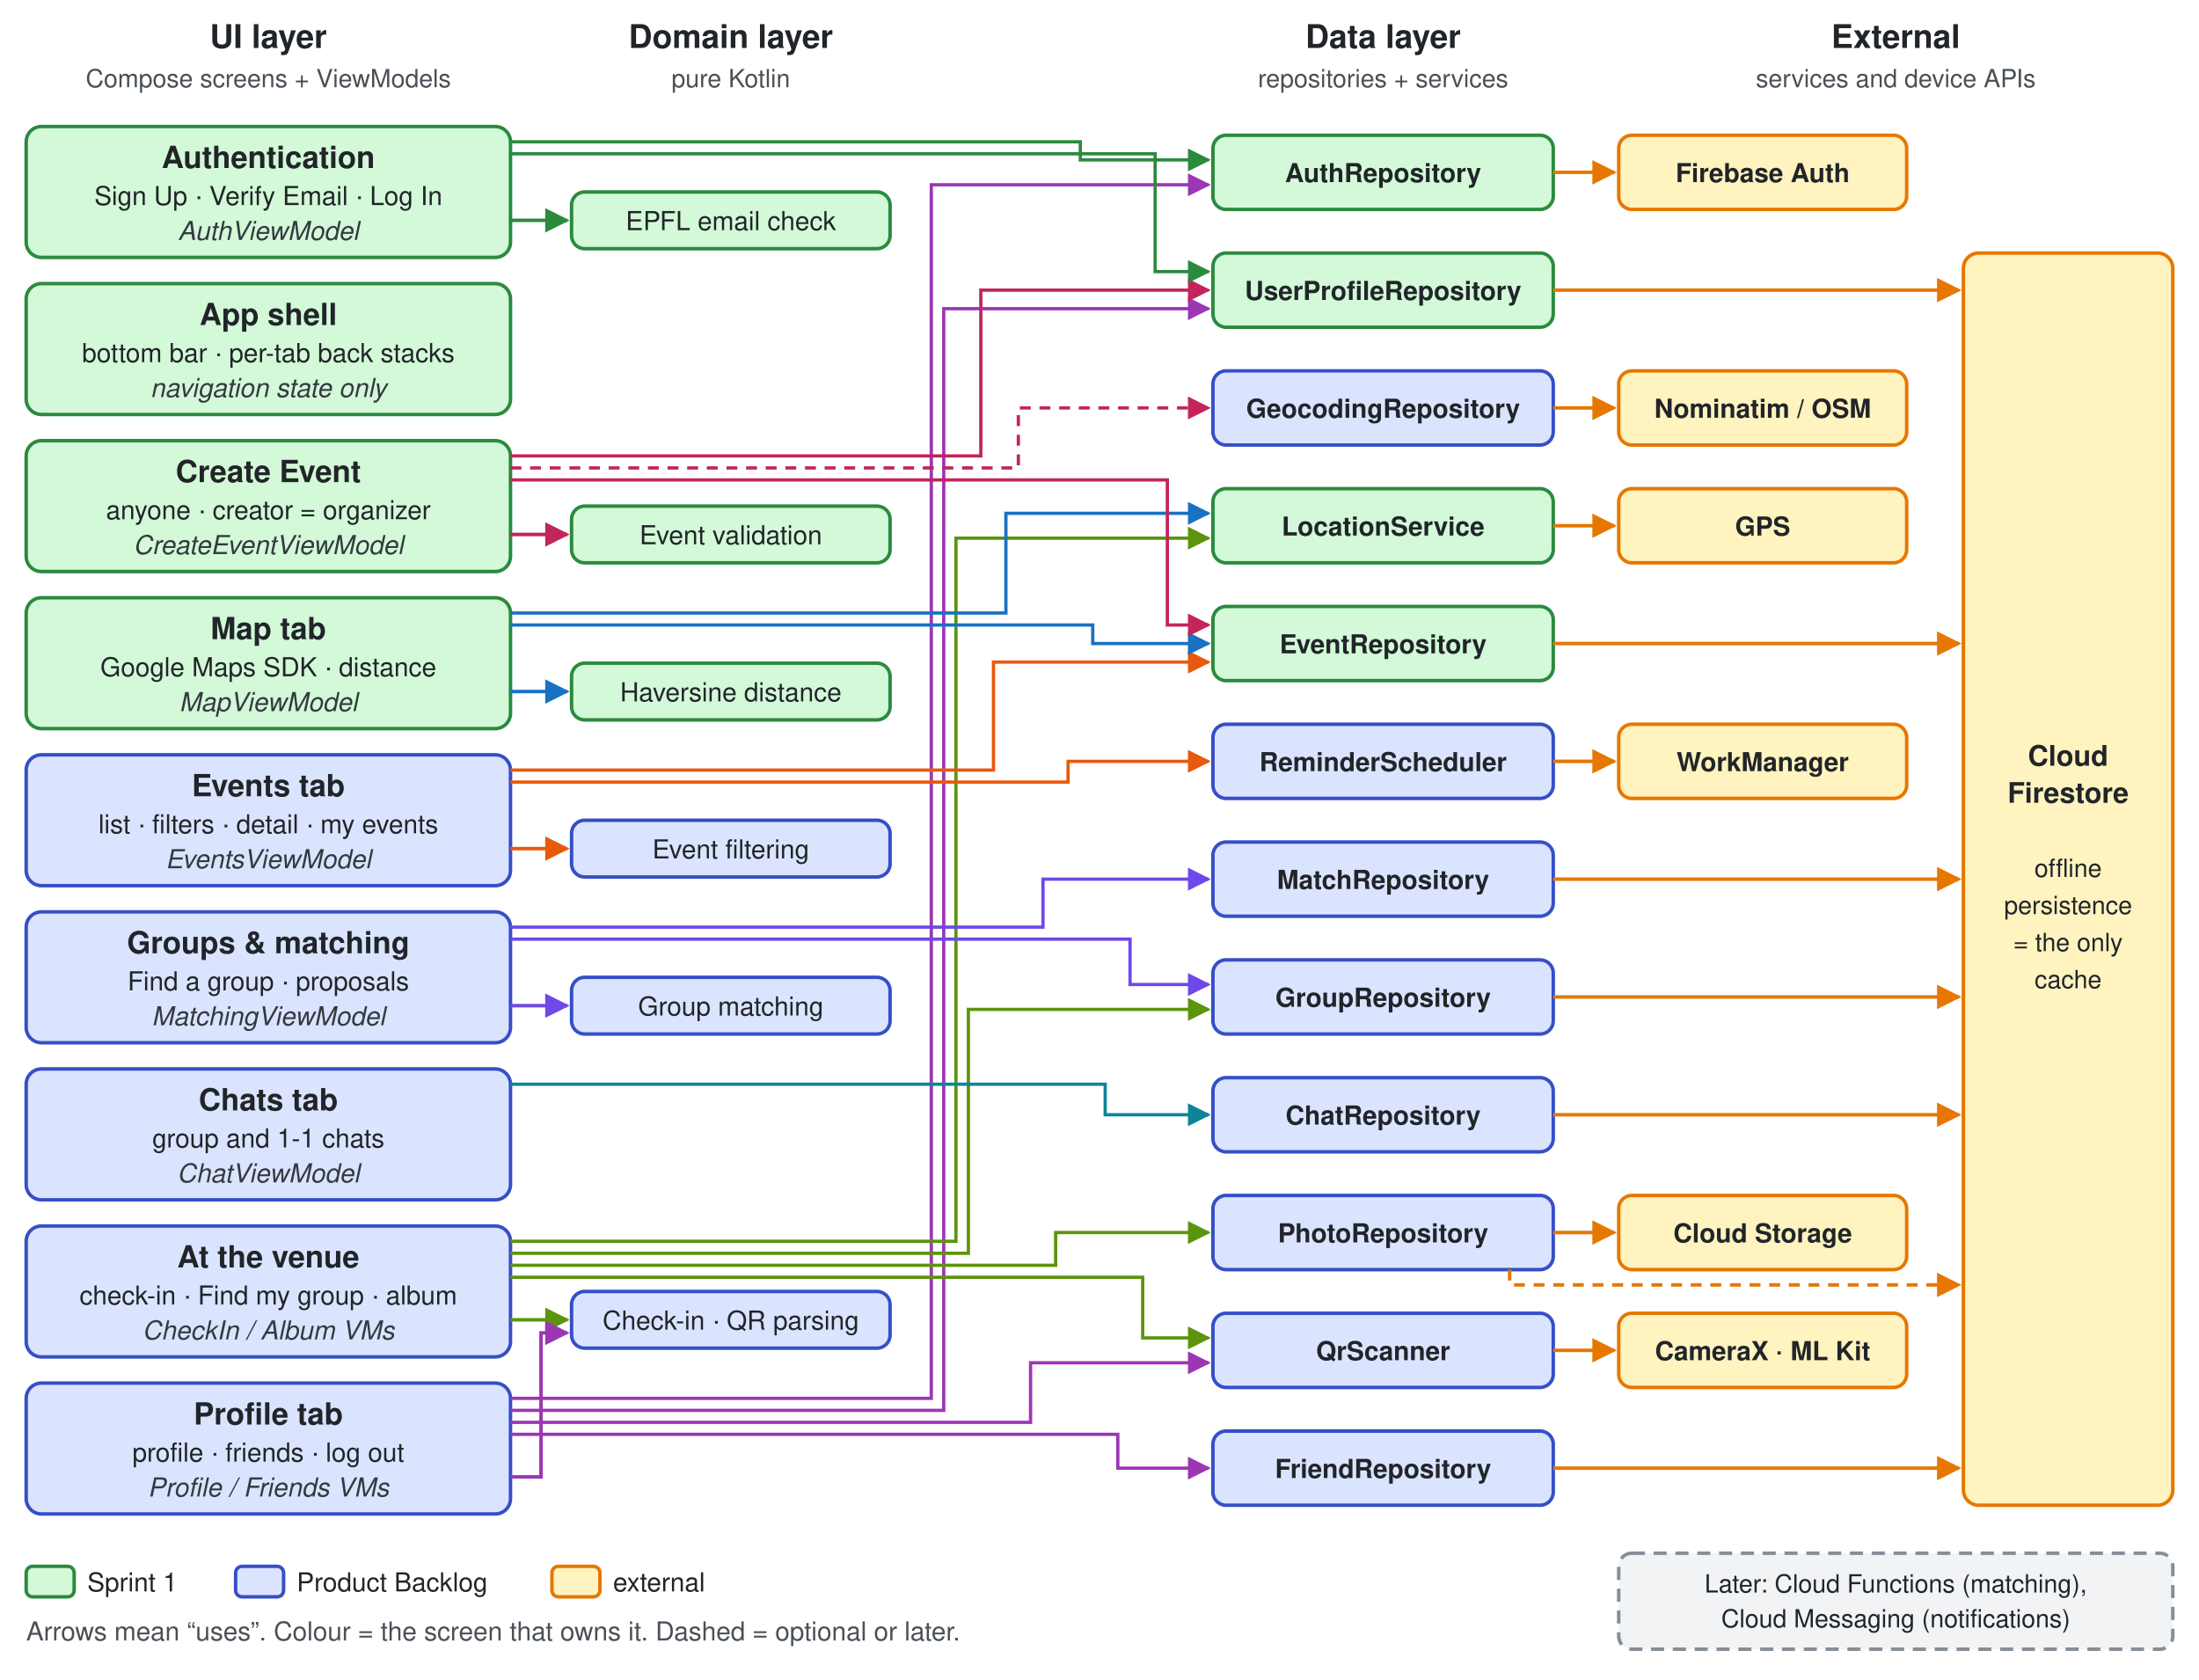
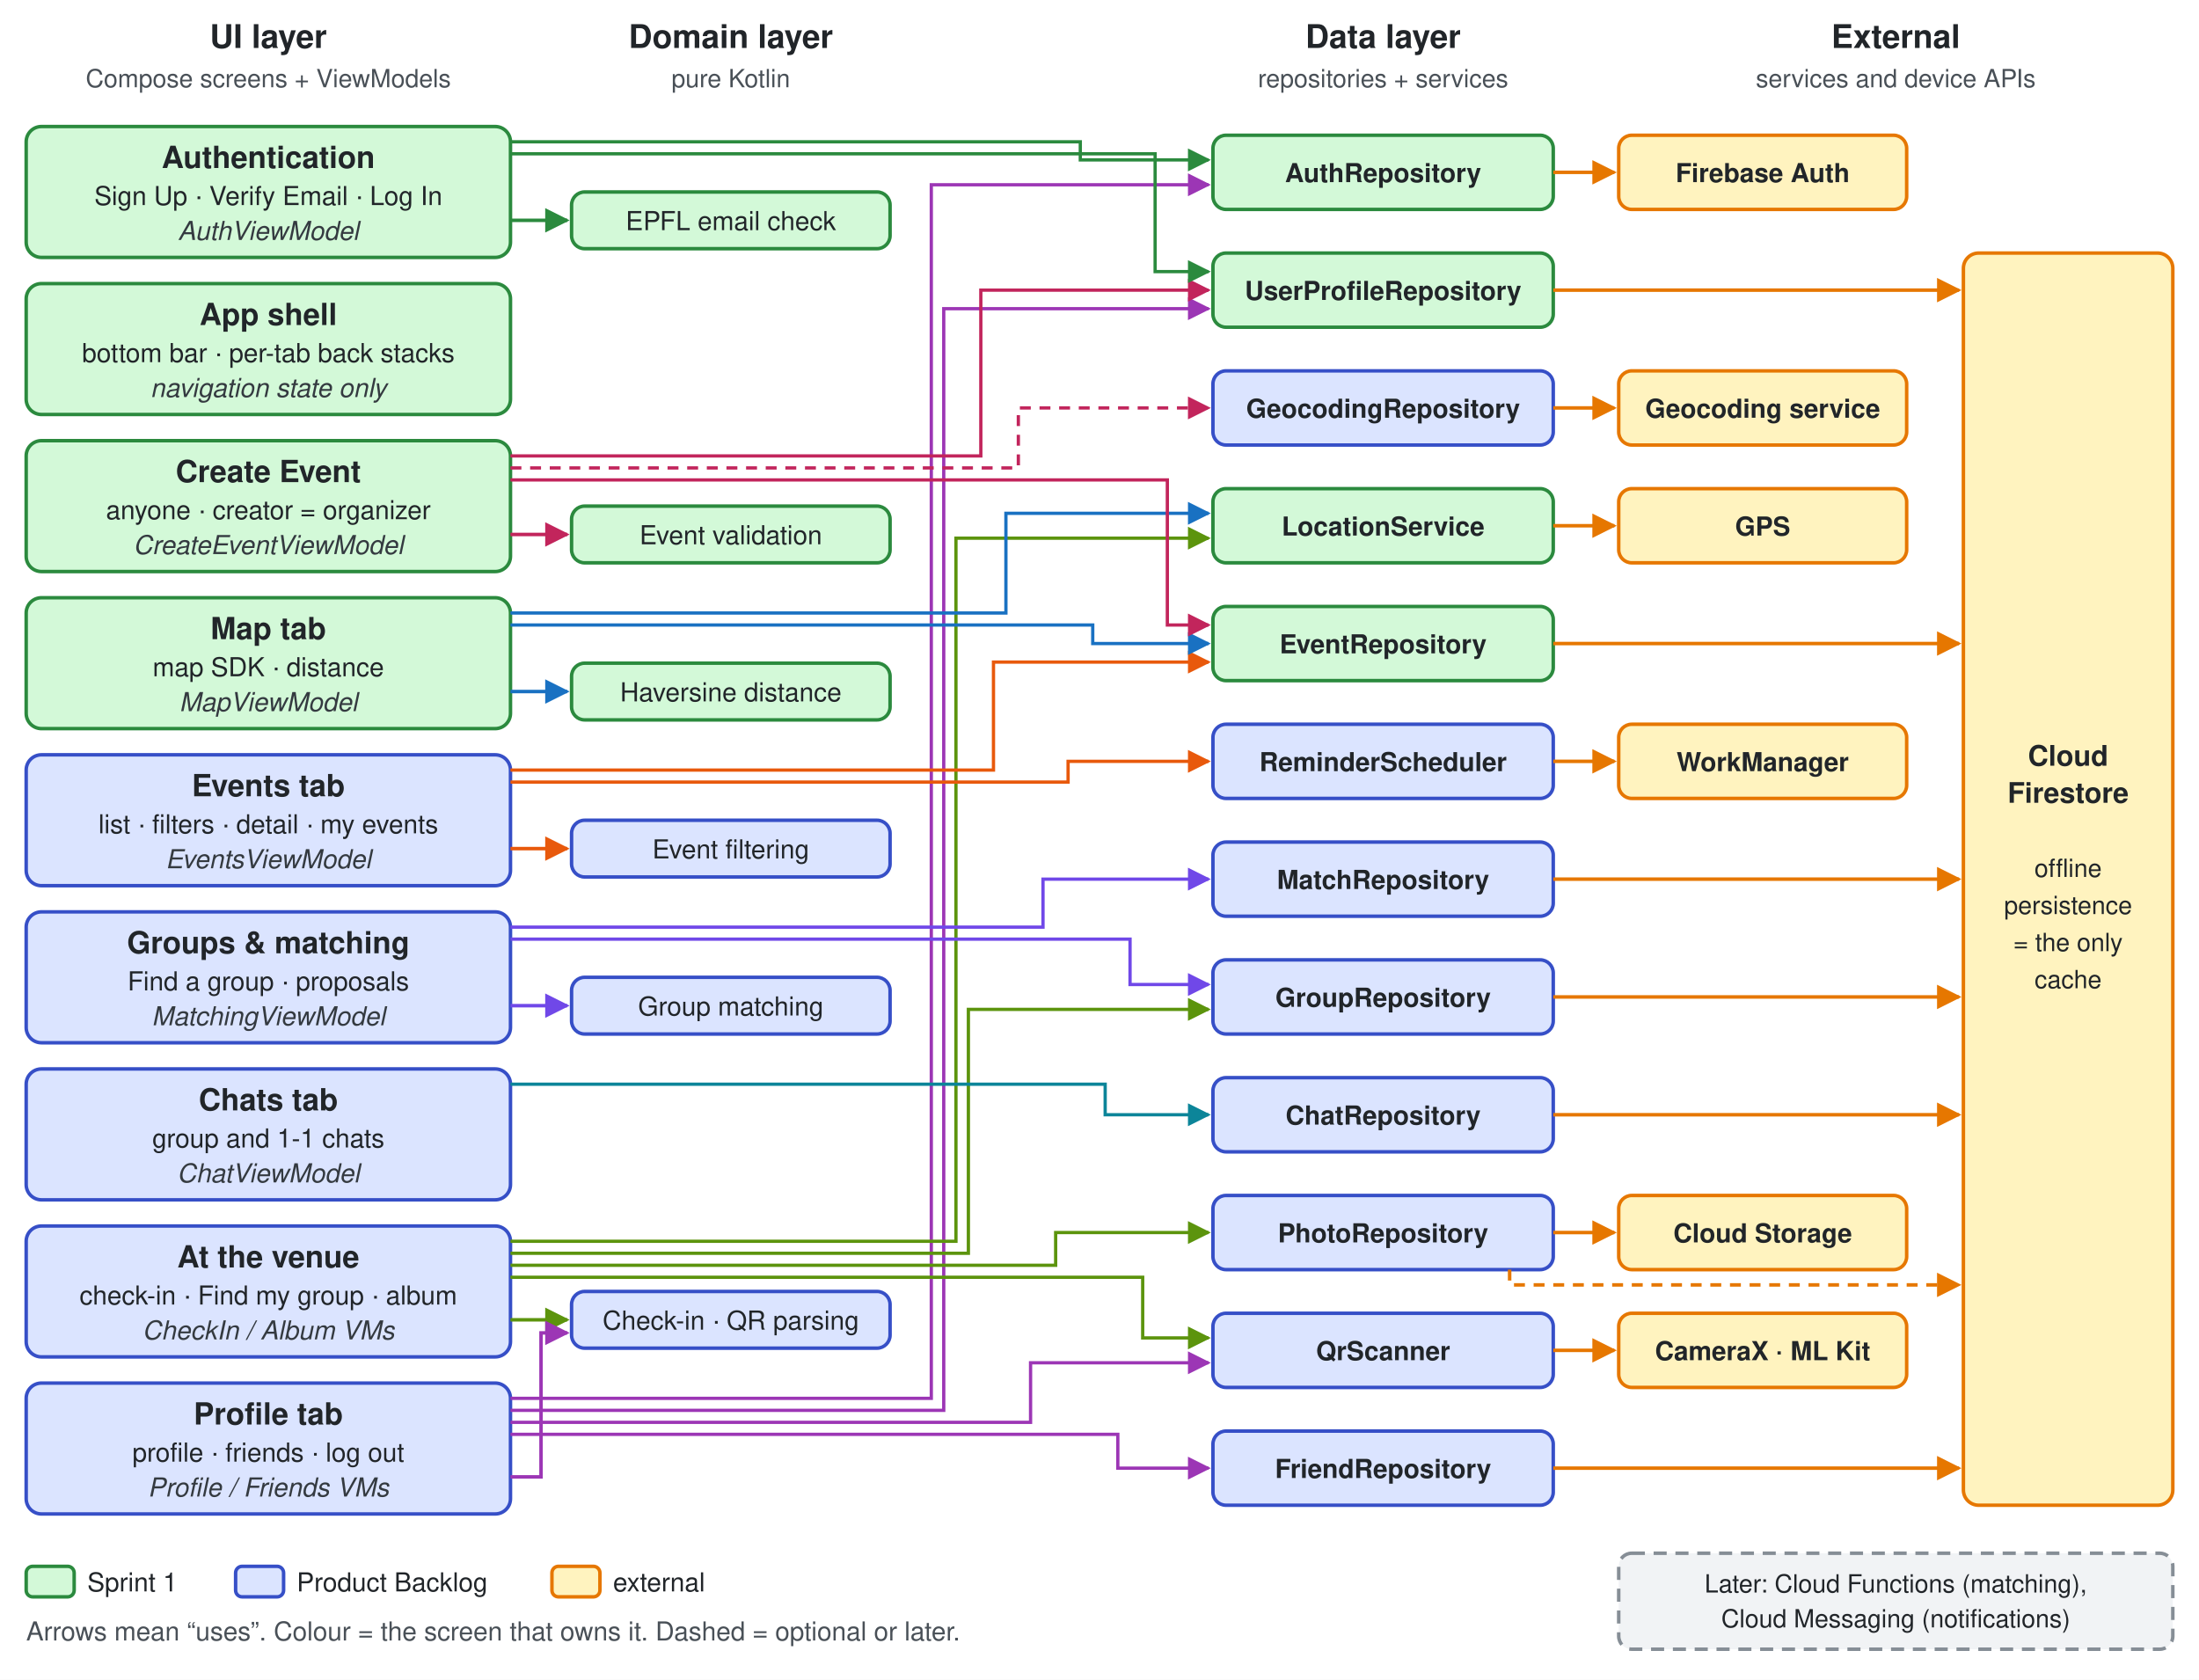
<svg xmlns="http://www.w3.org/2000/svg" width="1008" height="770" viewBox="0 0 1008 770" font-family="Segoe UI, Helvetica, Arial, sans-serif">
  <defs>
    <marker id="m0" viewBox="0 0 10 10" refX="9" refY="5" markerWidth="7" markerHeight="7" orient="auto">
      <path d="M0,0 L10,5 L0,10 z" fill="#2b8a3e" />
    </marker>
    <marker id="m1" viewBox="0 0 10 10" refX="9" refY="5" markerWidth="7" markerHeight="7" orient="auto">
      <path d="M0,0 L10,5 L0,10 z" fill="#555" />
    </marker>
    <marker id="m2" viewBox="0 0 10 10" refX="9" refY="5" markerWidth="7" markerHeight="7" orient="auto">
      <path d="M0,0 L10,5 L0,10 z" fill="#c2255c" />
    </marker>
    <marker id="m3" viewBox="0 0 10 10" refX="9" refY="5" markerWidth="7" markerHeight="7" orient="auto">
      <path d="M0,0 L10,5 L0,10 z" fill="#1971c2" />
    </marker>
    <marker id="m4" viewBox="0 0 10 10" refX="9" refY="5" markerWidth="7" markerHeight="7" orient="auto">
      <path d="M0,0 L10,5 L0,10 z" fill="#e8590c" />
    </marker>
    <marker id="m5" viewBox="0 0 10 10" refX="9" refY="5" markerWidth="7" markerHeight="7" orient="auto">
      <path d="M0,0 L10,5 L0,10 z" fill="#7048e8" />
    </marker>
    <marker id="m6" viewBox="0 0 10 10" refX="9" refY="5" markerWidth="7" markerHeight="7" orient="auto">
      <path d="M0,0 L10,5 L0,10 z" fill="#0c8599" />
    </marker>
    <marker id="m7" viewBox="0 0 10 10" refX="9" refY="5" markerWidth="7" markerHeight="7" orient="auto">
      <path d="M0,0 L10,5 L0,10 z" fill="#5c940d" />
    </marker>
    <marker id="m8" viewBox="0 0 10 10" refX="9" refY="5" markerWidth="7" markerHeight="7" orient="auto">
      <path d="M0,0 L10,5 L0,10 z" fill="#9c36b5" />
    </marker>
    <marker id="mx" viewBox="0 0 10 10" refX="9" refY="5" markerWidth="7" markerHeight="7" orient="auto">
      <path d="M0,0 L10,5 L0,10 z" fill="#e67700" />
    </marker>
  </defs>
  <rect width="1008" height="770" fill="#ffffff" />
  <text x="123.0" y="22" font-size="15" font-weight="700" font-style="normal" text-anchor="middle" fill="#212529">UI layer</text>
  <text x="123.0" y="40" font-size="11.5" font-weight="400" font-style="normal" text-anchor="middle" fill="#495057">Compose screens + ViewModels</text>
  <text x="335.0" y="22" font-size="15" font-weight="700" font-style="normal" text-anchor="middle" fill="#212529">Domain layer</text>
  <text x="335.0" y="40" font-size="11.5" font-weight="400" font-style="normal" text-anchor="middle" fill="#495057">pure Kotlin</text>
  <text x="634.0" y="22" font-size="15" font-weight="700" font-style="normal" text-anchor="middle" fill="#212529">Data layer</text>
  <text x="634.0" y="40" font-size="11.5" font-weight="400" font-style="normal" text-anchor="middle" fill="#495057">repositories + services</text>
  <text x="869.0" y="22" font-size="15" font-weight="700" font-style="normal" text-anchor="middle" fill="#212529">External</text>
  <text x="869.0" y="40" font-size="11.5" font-weight="400" font-style="normal" text-anchor="middle" fill="#495057">services and device APIs</text>
  <rect x="12" y="58" width="222" height="60" rx="7" fill="#d3f9d8" stroke="#2b8a3e" stroke-width="1.6" />
  <text x="123.0" y="77" font-size="14" font-weight="700" font-style="normal" text-anchor="middle" fill="#212529">Authentication</text>
  <text x="123.0" y="94" font-size="12" font-weight="400" font-style="normal" text-anchor="middle" fill="#212529">Sign Up · Verify Email · Log In</text>
  <text x="123.0" y="110" font-size="12" font-weight="400" font-style="italic" text-anchor="middle" fill="#343a40">AuthViewModel</text>
  <rect x="12" y="130" width="222" height="60" rx="7" fill="#d3f9d8" stroke="#2b8a3e" stroke-width="1.6" />
  <text x="123.0" y="149" font-size="14" font-weight="700" font-style="normal" text-anchor="middle" fill="#212529">App shell</text>
  <text x="123.0" y="166" font-size="12" font-weight="400" font-style="normal" text-anchor="middle" fill="#212529">bottom bar · per-tab back stacks</text>
  <text x="123.0" y="182" font-size="12" font-weight="400" font-style="italic" text-anchor="middle" fill="#343a40">navigation state only</text>
  <rect x="12" y="202" width="222" height="60" rx="7" fill="#d3f9d8" stroke="#2b8a3e" stroke-width="1.6" />
  <text x="123.0" y="221" font-size="14" font-weight="700" font-style="normal" text-anchor="middle" fill="#212529">Create Event</text>
  <text x="123.0" y="238" font-size="12" font-weight="400" font-style="normal" text-anchor="middle" fill="#212529">anyone · creator = organizer</text>
  <text x="123.0" y="254" font-size="12" font-weight="400" font-style="italic" text-anchor="middle" fill="#343a40">CreateEventViewModel</text>
  <rect x="12" y="274" width="222" height="60" rx="7" fill="#d3f9d8" stroke="#2b8a3e" stroke-width="1.6" />
  <text x="123.0" y="293" font-size="14" font-weight="700" font-style="normal" text-anchor="middle" fill="#212529">Map tab</text>
-   <text x="123.0" y="310" font-size="12" font-weight="400" font-style="normal" text-anchor="middle" fill="#212529">Google Maps SDK · distance</text>
+   <text x="123.0" y="310" font-size="12" font-weight="400" font-style="normal" text-anchor="middle" fill="#212529">map SDK · distance</text>
  <text x="123.0" y="326" font-size="12" font-weight="400" font-style="italic" text-anchor="middle" fill="#343a40">MapViewModel</text>
  <rect x="12" y="346" width="222" height="60" rx="7" fill="#dbe4ff" stroke="#364fc7" stroke-width="1.6" />
  <text x="123.0" y="365" font-size="14" font-weight="700" font-style="normal" text-anchor="middle" fill="#212529">Events tab</text>
  <text x="123.0" y="382" font-size="12" font-weight="400" font-style="normal" text-anchor="middle" fill="#212529">list · filters · detail · my events</text>
  <text x="123.0" y="398" font-size="12" font-weight="400" font-style="italic" text-anchor="middle" fill="#343a40">EventsViewModel</text>
  <rect x="12" y="418" width="222" height="60" rx="7" fill="#dbe4ff" stroke="#364fc7" stroke-width="1.6" />
  <text x="123.0" y="437" font-size="14" font-weight="700" font-style="normal" text-anchor="middle" fill="#212529">Groups &amp; matching</text>
  <text x="123.0" y="454" font-size="12" font-weight="400" font-style="normal" text-anchor="middle" fill="#212529">Find a group · proposals</text>
  <text x="123.0" y="470" font-size="12" font-weight="400" font-style="italic" text-anchor="middle" fill="#343a40">MatchingViewModel</text>
  <rect x="12" y="490" width="222" height="60" rx="7" fill="#dbe4ff" stroke="#364fc7" stroke-width="1.6" />
  <text x="123.0" y="509" font-size="14" font-weight="700" font-style="normal" text-anchor="middle" fill="#212529">Chats tab</text>
  <text x="123.0" y="526" font-size="12" font-weight="400" font-style="normal" text-anchor="middle" fill="#212529">group and 1-1 chats</text>
  <text x="123.0" y="542" font-size="12" font-weight="400" font-style="italic" text-anchor="middle" fill="#343a40">ChatViewModel</text>
  <rect x="12" y="562" width="222" height="60" rx="7" fill="#dbe4ff" stroke="#364fc7" stroke-width="1.6" />
  <text x="123.0" y="581" font-size="14" font-weight="700" font-style="normal" text-anchor="middle" fill="#212529">At the venue</text>
  <text x="123.0" y="598" font-size="12" font-weight="400" font-style="normal" text-anchor="middle" fill="#212529">check-in · Find my group · album</text>
  <text x="123.0" y="614" font-size="12" font-weight="400" font-style="italic" text-anchor="middle" fill="#343a40">CheckIn / Album VMs</text>
  <rect x="12" y="634" width="222" height="60" rx="7" fill="#dbe4ff" stroke="#364fc7" stroke-width="1.6" />
  <text x="123.0" y="653" font-size="14" font-weight="700" font-style="normal" text-anchor="middle" fill="#212529">Profile tab</text>
  <text x="123.0" y="670" font-size="12" font-weight="400" font-style="normal" text-anchor="middle" fill="#212529">profile · friends · log out</text>
  <text x="123.0" y="686" font-size="12" font-weight="400" font-style="italic" text-anchor="middle" fill="#343a40">Profile / Friends VMs</text>
  <rect x="262" y="88" width="146" height="26" rx="6" fill="#d3f9d8" stroke="#2b8a3e" stroke-width="1.6" />
  <text x="335.0" y="105.5" font-size="12" font-weight="400" font-style="normal" text-anchor="middle" fill="#212529">EPFL email check</text>
  <line x1="234" y1="101.0" x2="260" y2="101.0" stroke="#2b8a3e" stroke-width="1.6" marker-end="url(#m0)" />
  <rect x="262" y="232" width="146" height="26" rx="6" fill="#d3f9d8" stroke="#2b8a3e" stroke-width="1.6" />
  <text x="335.0" y="249.5" font-size="12" font-weight="400" font-style="normal" text-anchor="middle" fill="#212529">Event validation</text>
  <line x1="234" y1="245.0" x2="260" y2="245.0" stroke="#c2255c" stroke-width="1.6" marker-end="url(#m2)" />
  <rect x="262" y="304" width="146" height="26" rx="6" fill="#d3f9d8" stroke="#2b8a3e" stroke-width="1.6" />
  <text x="335.0" y="321.5" font-size="12" font-weight="400" font-style="normal" text-anchor="middle" fill="#212529">Haversine distance</text>
  <line x1="234" y1="317.0" x2="260" y2="317.0" stroke="#1971c2" stroke-width="1.6" marker-end="url(#m3)" />
  <rect x="262" y="376" width="146" height="26" rx="6" fill="#dbe4ff" stroke="#364fc7" stroke-width="1.6" />
  <text x="335.0" y="393.5" font-size="12" font-weight="400" font-style="normal" text-anchor="middle" fill="#212529">Event filtering</text>
  <line x1="234" y1="389.0" x2="260" y2="389.0" stroke="#e8590c" stroke-width="1.6" marker-end="url(#m4)" />
  <rect x="262" y="448" width="146" height="26" rx="6" fill="#dbe4ff" stroke="#364fc7" stroke-width="1.6" />
  <text x="335.0" y="465.5" font-size="12" font-weight="400" font-style="normal" text-anchor="middle" fill="#212529">Group matching</text>
  <line x1="234" y1="461.0" x2="260" y2="461.0" stroke="#7048e8" stroke-width="1.6" marker-end="url(#m5)" />
  <rect x="262" y="592" width="146" height="26" rx="6" fill="#dbe4ff" stroke="#364fc7" stroke-width="1.6" />
  <text x="335.0" y="609.5" font-size="12" font-weight="400" font-style="normal" text-anchor="middle" fill="#212529">Check-in · QR parsing</text>
  <line x1="234" y1="605.0" x2="260" y2="605.0" stroke="#5c940d" stroke-width="1.6" marker-end="url(#m7)" />
  <path d="M234,677.0 H248 V611.0 H260" fill="none" stroke="#9c36b5" stroke-width="1.6" marker-end="url(#m8)" />
  <rect x="556" y="62" width="156" height="34" rx="6" fill="#d3f9d8" stroke="#2b8a3e" stroke-width="1.6" />
  <text x="634.0" y="83.5" font-size="12" font-weight="600" font-style="normal" text-anchor="middle" fill="#212529">AuthRepository</text>
  <rect x="556" y="116" width="156" height="34" rx="6" fill="#d3f9d8" stroke="#2b8a3e" stroke-width="1.6" />
  <text x="634.0" y="137.5" font-size="12" font-weight="600" font-style="normal" text-anchor="middle" fill="#212529">UserProfileRepository</text>
  <rect x="556" y="170" width="156" height="34" rx="6" fill="#dbe4ff" stroke="#364fc7" stroke-width="1.6" />
  <text x="634.0" y="191.5" font-size="12" font-weight="600" font-style="normal" text-anchor="middle" fill="#212529">GeocodingRepository</text>
  <rect x="556" y="224" width="156" height="34" rx="6" fill="#d3f9d8" stroke="#2b8a3e" stroke-width="1.6" />
  <text x="634.0" y="245.5" font-size="12" font-weight="600" font-style="normal" text-anchor="middle" fill="#212529">LocationService</text>
  <rect x="556" y="278" width="156" height="34" rx="6" fill="#d3f9d8" stroke="#2b8a3e" stroke-width="1.6" />
  <text x="634.0" y="299.5" font-size="12" font-weight="600" font-style="normal" text-anchor="middle" fill="#212529">EventRepository</text>
  <rect x="556" y="332" width="156" height="34" rx="6" fill="#dbe4ff" stroke="#364fc7" stroke-width="1.6" />
  <text x="634.0" y="353.5" font-size="12" font-weight="600" font-style="normal" text-anchor="middle" fill="#212529">ReminderScheduler</text>
  <rect x="556" y="386" width="156" height="34" rx="6" fill="#dbe4ff" stroke="#364fc7" stroke-width="1.6" />
  <text x="634.0" y="407.5" font-size="12" font-weight="600" font-style="normal" text-anchor="middle" fill="#212529">MatchRepository</text>
  <rect x="556" y="440" width="156" height="34" rx="6" fill="#dbe4ff" stroke="#364fc7" stroke-width="1.6" />
  <text x="634.0" y="461.5" font-size="12" font-weight="600" font-style="normal" text-anchor="middle" fill="#212529">GroupRepository</text>
  <rect x="556" y="494" width="156" height="34" rx="6" fill="#dbe4ff" stroke="#364fc7" stroke-width="1.6" />
  <text x="634.0" y="515.5" font-size="12" font-weight="600" font-style="normal" text-anchor="middle" fill="#212529">ChatRepository</text>
  <rect x="556" y="548" width="156" height="34" rx="6" fill="#dbe4ff" stroke="#364fc7" stroke-width="1.6" />
  <text x="634.0" y="569.5" font-size="12" font-weight="600" font-style="normal" text-anchor="middle" fill="#212529">PhotoRepository</text>
  <rect x="556" y="602" width="156" height="34" rx="6" fill="#dbe4ff" stroke="#364fc7" stroke-width="1.6" />
  <text x="634.0" y="623.5" font-size="12" font-weight="600" font-style="normal" text-anchor="middle" fill="#212529">QrScanner</text>
  <rect x="556" y="656" width="156" height="34" rx="6" fill="#dbe4ff" stroke="#364fc7" stroke-width="1.6" />
  <text x="634.0" y="677.5" font-size="12" font-weight="600" font-style="normal" text-anchor="middle" fill="#212529">FriendRepository</text>
  <path d="M234,641.0 H426.9 V84.7 H554" fill="none" stroke="#9c36b5" stroke-width="1.5" marker-end="url(#m8)" />
  <path d="M234,646.5 H432.6 V141.5 H554" fill="none" stroke="#9c36b5" stroke-width="1.5" marker-end="url(#m8)" />
  <path d="M234,569.0 H438.2 V246.7 H554" fill="none" stroke="#5c940d" stroke-width="1.5" marker-end="url(#m7)" />
  <path d="M234,574.5 H443.9 V462.7 H554" fill="none" stroke="#5c940d" stroke-width="1.5" marker-end="url(#m7)" />
  <path d="M234,209.0 H449.6 V133.0 H554" fill="none" stroke="#c2255c" stroke-width="1.5" marker-end="url(#m2)" />
  <path d="M234,353.0 H455.4 V303.5 H554" fill="none" stroke="#e8590c" stroke-width="1.5" marker-end="url(#m4)" />
  <path d="M234,281.0 H461.1 V235.3 H554" fill="none" stroke="#1971c2" stroke-width="1.5" marker-end="url(#m3)" />
  <path d="M234,214.5 H466.8 V187.0 H554" fill="none" stroke="#c2255c" stroke-width="1.5" stroke-dasharray="5 4" marker-end="url(#m2)" />
  <path d="M234,652.0 H472.4 V624.7 H554" fill="none" stroke="#9c36b5" stroke-width="1.5" marker-end="url(#m8)" />
  <path d="M234,425.0 H478.1 V403.0 H554" fill="none" stroke="#7048e8" stroke-width="1.5" marker-end="url(#m5)" />
  <path d="M234,580.0 H483.9 V565.0 H554" fill="none" stroke="#5c940d" stroke-width="1.5" marker-end="url(#m7)" />
  <path d="M234,358.5 H489.6 V349.0 H554" fill="none" stroke="#e8590c" stroke-width="1.5" marker-end="url(#m4)" />
  <path d="M234,65.0 H495.2 V73.3 H554" fill="none" stroke="#2b8a3e" stroke-width="1.5" marker-end="url(#m0)" />
  <path d="M234,286.5 H500.9 V295.0 H554" fill="none" stroke="#1971c2" stroke-width="1.5" marker-end="url(#m3)" />
  <path d="M234,497.0 H506.6 V511.0 H554" fill="none" stroke="#0c8599" stroke-width="1.5" marker-end="url(#m6)" />
  <path d="M234,657.5 H512.4 V673.0 H554" fill="none" stroke="#9c36b5" stroke-width="1.5" marker-end="url(#m8)" />
  <path d="M234,430.5 H518.0 V451.3 H554" fill="none" stroke="#7048e8" stroke-width="1.5" marker-end="url(#m5)" />
  <path d="M234,585.5 H523.8 V613.3 H554" fill="none" stroke="#5c940d" stroke-width="1.5" marker-end="url(#m7)" />
  <path d="M234,70.5 H529.5 V124.5 H554" fill="none" stroke="#2b8a3e" stroke-width="1.5" marker-end="url(#m0)" />
  <path d="M234,220.0 H535.1 V286.5 H554" fill="none" stroke="#c2255c" stroke-width="1.5" marker-end="url(#m2)" />
  <rect x="742" y="62" width="132" height="34" rx="6" fill="#fff3bf" stroke="#e67700" stroke-width="1.6" />
  <text x="808.0" y="83.5" font-size="12" font-weight="600" font-style="normal" text-anchor="middle" fill="#212529">Firebase Auth</text>
  <line x1="712" y1="79.0" x2="740" y2="79.0" stroke="#e67700" stroke-width="1.6" marker-end="url(#mx)" />
  <rect x="742" y="170" width="132" height="34" rx="6" fill="#fff3bf" stroke="#e67700" stroke-width="1.6" />
-   <text x="808.0" y="191.5" font-size="12" font-weight="600" font-style="normal" text-anchor="middle" fill="#212529">Nominatim / OSM</text>
+   <text x="808.0" y="191.5" font-size="12" font-weight="600" font-style="normal" text-anchor="middle" fill="#212529">Geocoding service</text>
  <line x1="712" y1="187.0" x2="740" y2="187.0" stroke="#e67700" stroke-width="1.6" marker-end="url(#mx)" />
  <rect x="742" y="224" width="132" height="34" rx="6" fill="#fff3bf" stroke="#e67700" stroke-width="1.6" />
  <text x="808.0" y="245.5" font-size="12" font-weight="600" font-style="normal" text-anchor="middle" fill="#212529">GPS</text>
  <line x1="712" y1="241.0" x2="740" y2="241.0" stroke="#e67700" stroke-width="1.6" marker-end="url(#mx)" />
  <rect x="742" y="332" width="132" height="34" rx="6" fill="#fff3bf" stroke="#e67700" stroke-width="1.6" />
  <text x="808.0" y="353.5" font-size="12" font-weight="600" font-style="normal" text-anchor="middle" fill="#212529">WorkManager</text>
  <line x1="712" y1="349.0" x2="740" y2="349.0" stroke="#e67700" stroke-width="1.6" marker-end="url(#mx)" />
  <rect x="742" y="548" width="132" height="34" rx="6" fill="#fff3bf" stroke="#e67700" stroke-width="1.6" />
  <text x="808.0" y="569.5" font-size="12" font-weight="600" font-style="normal" text-anchor="middle" fill="#212529">Cloud Storage</text>
  <line x1="712" y1="565.0" x2="740" y2="565.0" stroke="#e67700" stroke-width="1.6" marker-end="url(#mx)" />
  <rect x="742" y="602" width="132" height="34" rx="6" fill="#fff3bf" stroke="#e67700" stroke-width="1.6" />
  <text x="808.0" y="623.5" font-size="12" font-weight="600" font-style="normal" text-anchor="middle" fill="#212529">CameraX · ML Kit</text>
  <line x1="712" y1="619.0" x2="740" y2="619.0" stroke="#e67700" stroke-width="1.6" marker-end="url(#mx)" />
  <rect x="900" y="116" width="96" height="574" rx="7" fill="#fff3bf" stroke="#e67700" stroke-width="1.6" />
  <text x="948.0" y="351.0" font-size="13" font-weight="700" font-style="normal" text-anchor="middle" fill="#212529">Cloud</text>
  <text x="948.0" y="368.0" font-size="13" font-weight="700" font-style="normal" text-anchor="middle" fill="#212529">Firestore</text>
  <text x="948.0" y="385.0" font-size="11.5" font-weight="400" font-style="normal" text-anchor="middle" fill="#212529" />
  <text x="948.0" y="402.0" font-size="11.5" font-weight="400" font-style="normal" text-anchor="middle" fill="#212529">offline</text>
  <text x="948.0" y="419.0" font-size="11.5" font-weight="400" font-style="normal" text-anchor="middle" fill="#212529">persistence</text>
  <text x="948.0" y="436.0" font-size="11.5" font-weight="400" font-style="normal" text-anchor="middle" fill="#212529">= the only</text>
  <text x="948.0" y="453.0" font-size="11.5" font-weight="400" font-style="normal" text-anchor="middle" fill="#212529">cache</text>
  <line x1="712" y1="133.0" x2="898" y2="133.0" stroke="#e67700" stroke-width="1.6" marker-end="url(#mx)" />
  <line x1="712" y1="295.0" x2="898" y2="295.0" stroke="#e67700" stroke-width="1.6" marker-end="url(#mx)" />
  <line x1="712" y1="403.0" x2="898" y2="403.0" stroke="#e67700" stroke-width="1.6" marker-end="url(#mx)" />
  <line x1="712" y1="457.0" x2="898" y2="457.0" stroke="#e67700" stroke-width="1.6" marker-end="url(#mx)" />
  <line x1="712" y1="511.0" x2="898" y2="511.0" stroke="#e67700" stroke-width="1.6" marker-end="url(#mx)" />
  <line x1="712" y1="673.0" x2="898" y2="673.0" stroke="#e67700" stroke-width="1.6" marker-end="url(#mx)" />
  <path d="M692,582 V589 H898" fill="none" stroke="#e67700" stroke-width="1.6" stroke-dasharray="5 4" marker-end="url(#mx)" />
  <rect x="742" y="712" width="254" height="44" rx="6" fill="#f1f3f5" stroke="#868e96" stroke-width="1.6" stroke-dasharray="6 4" />
  <text x="869.0" y="730" font-size="11.5" font-weight="400" font-style="normal" text-anchor="middle" fill="#212529">Later: Cloud Functions (matching),</text>
  <text x="869.0" y="746" font-size="11.5" font-weight="400" font-style="normal" text-anchor="middle" fill="#212529">Cloud Messaging (notifications)</text>
  <rect x="12" y="718" width="22" height="14" rx="3" fill="#d3f9d8" stroke="#2b8a3e" stroke-width="1.6" />
  <text x="40" y="729.5" font-size="12" font-weight="400" font-style="normal" text-anchor="start" fill="#212529">Sprint 1</text>
  <rect x="108" y="718" width="22" height="14" rx="3" fill="#dbe4ff" stroke="#364fc7" stroke-width="1.6" />
  <text x="136" y="729.5" font-size="12" font-weight="400" font-style="normal" text-anchor="start" fill="#212529">Product Backlog</text>
  <rect x="253" y="718" width="22" height="14" rx="3" fill="#fff3bf" stroke="#e67700" stroke-width="1.6" />
  <text x="281" y="729.5" font-size="12" font-weight="400" font-style="normal" text-anchor="start" fill="#212529">external</text>
  <text x="12" y="752" font-size="12" font-weight="400" font-style="normal" text-anchor="start" fill="#495057">Arrows mean “uses”. Colour = the screen that owns it. Dashed = optional or later.</text>
</svg>
